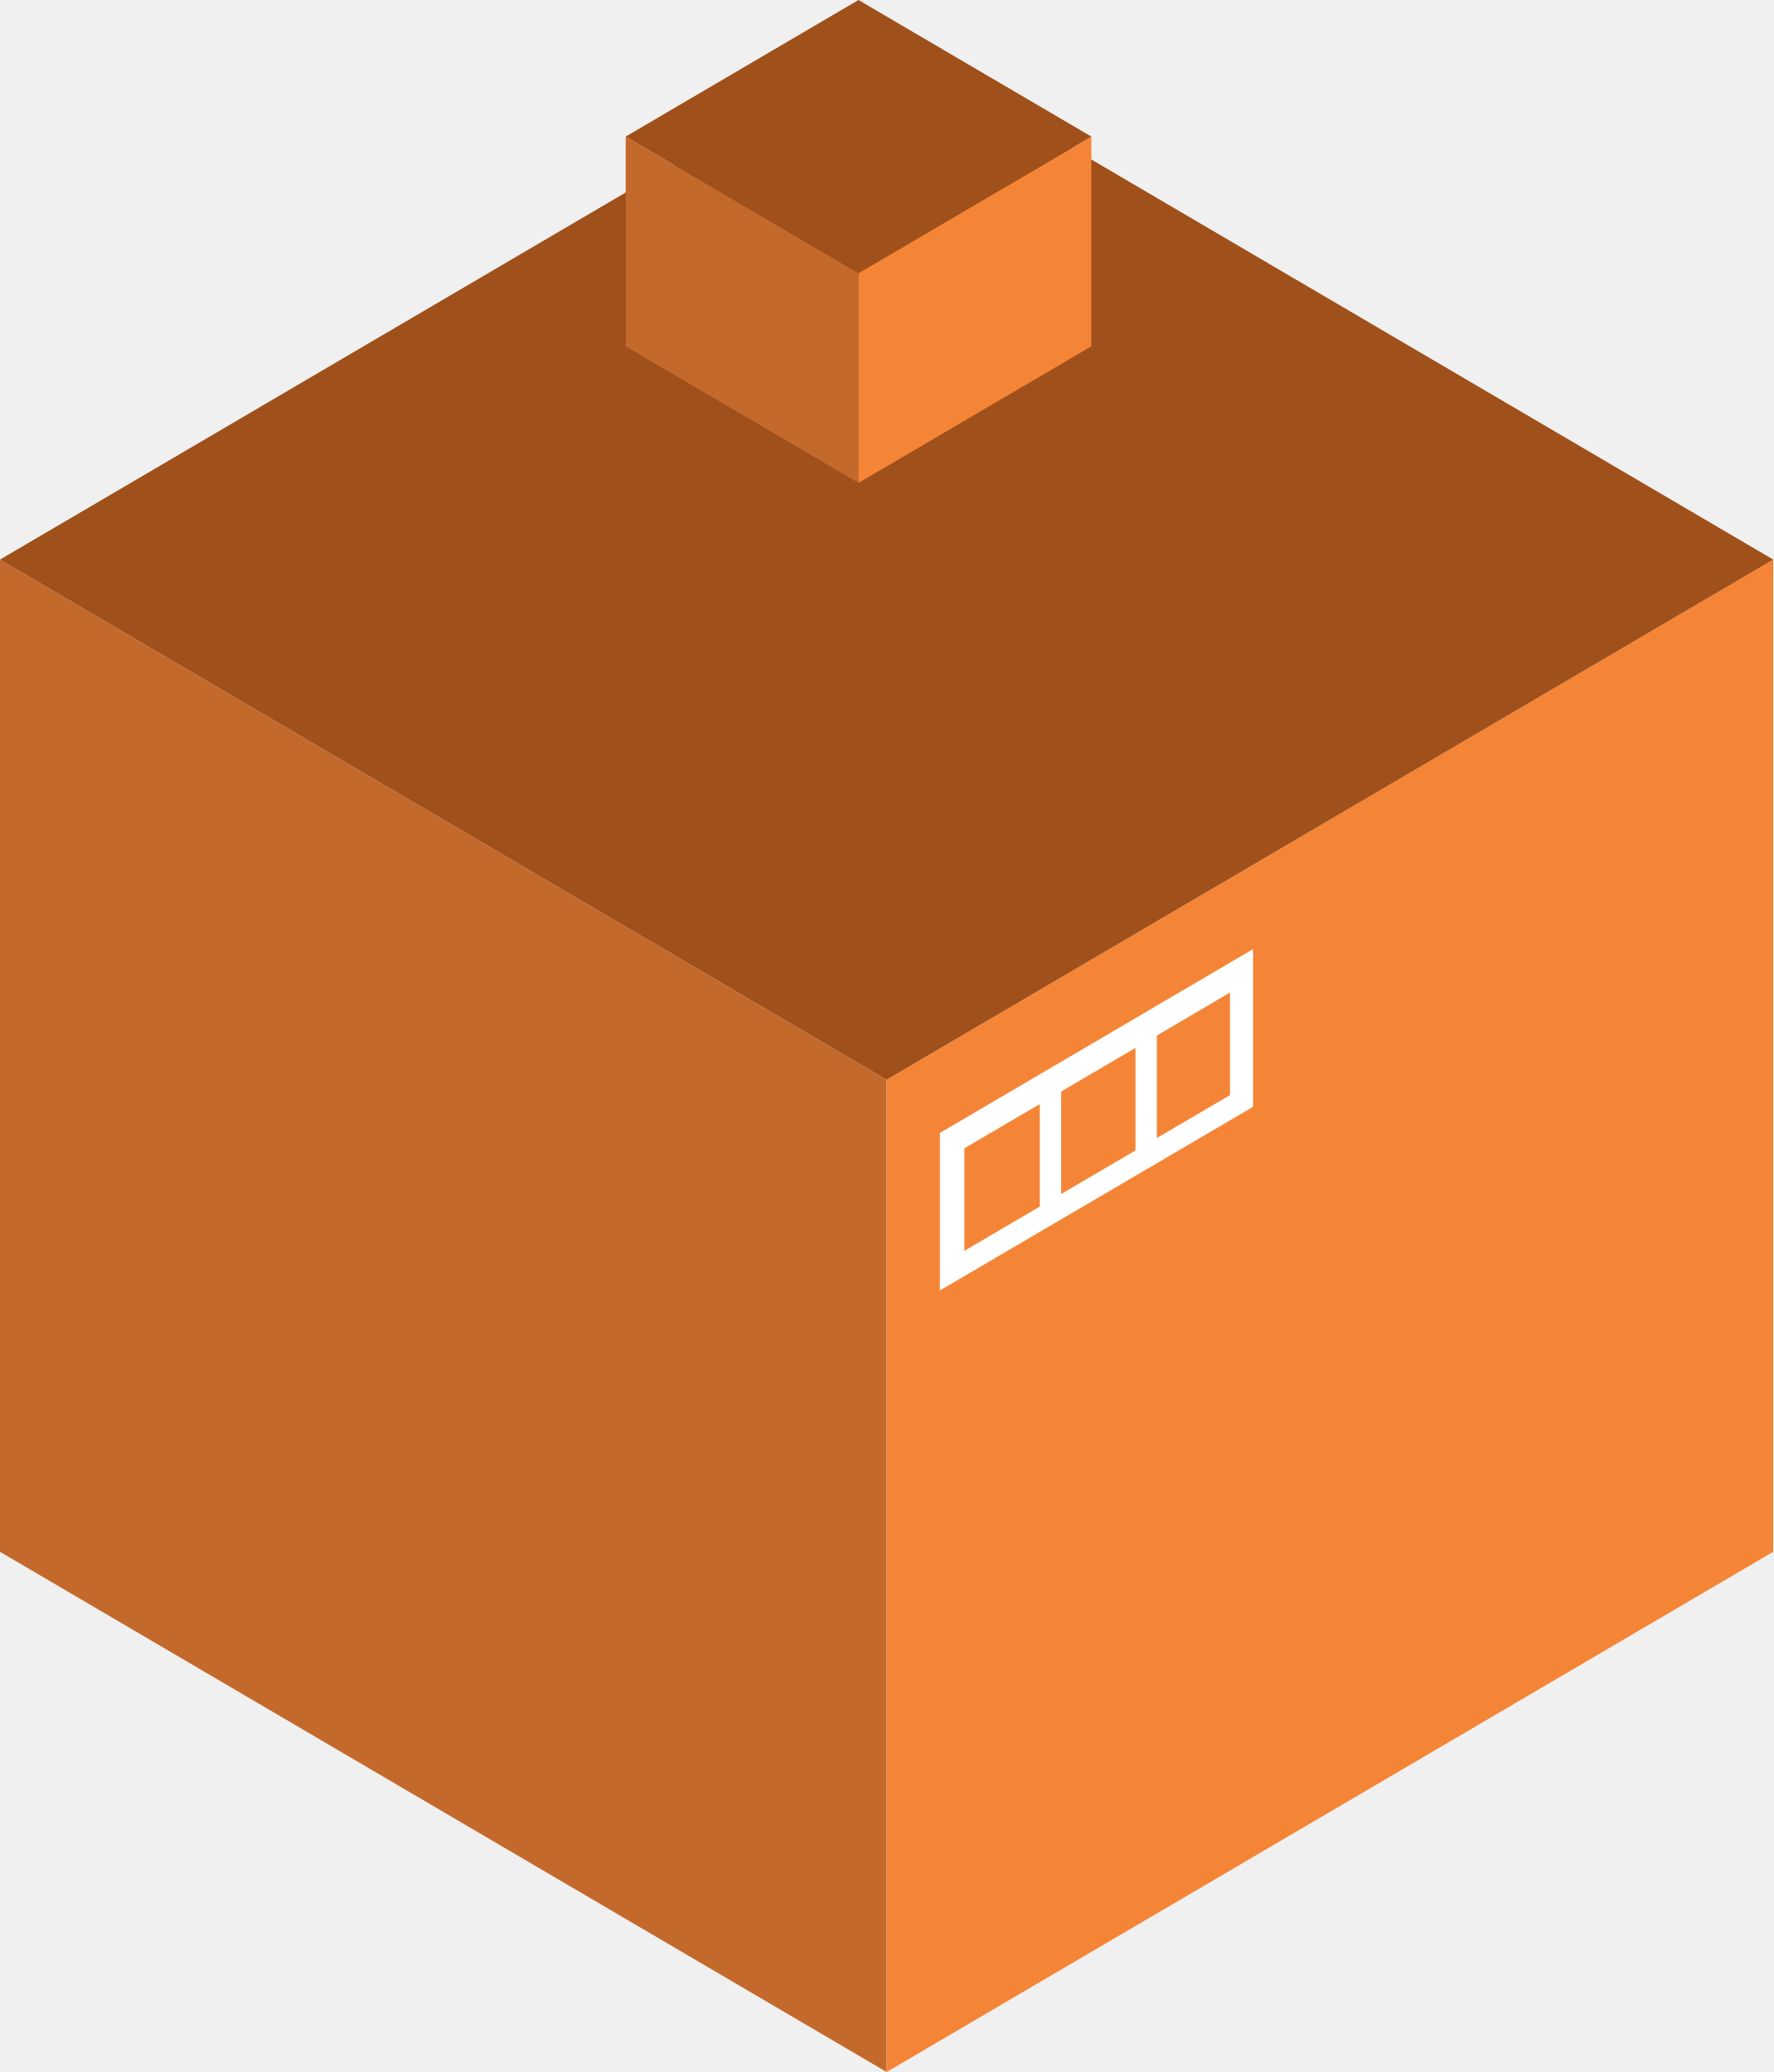
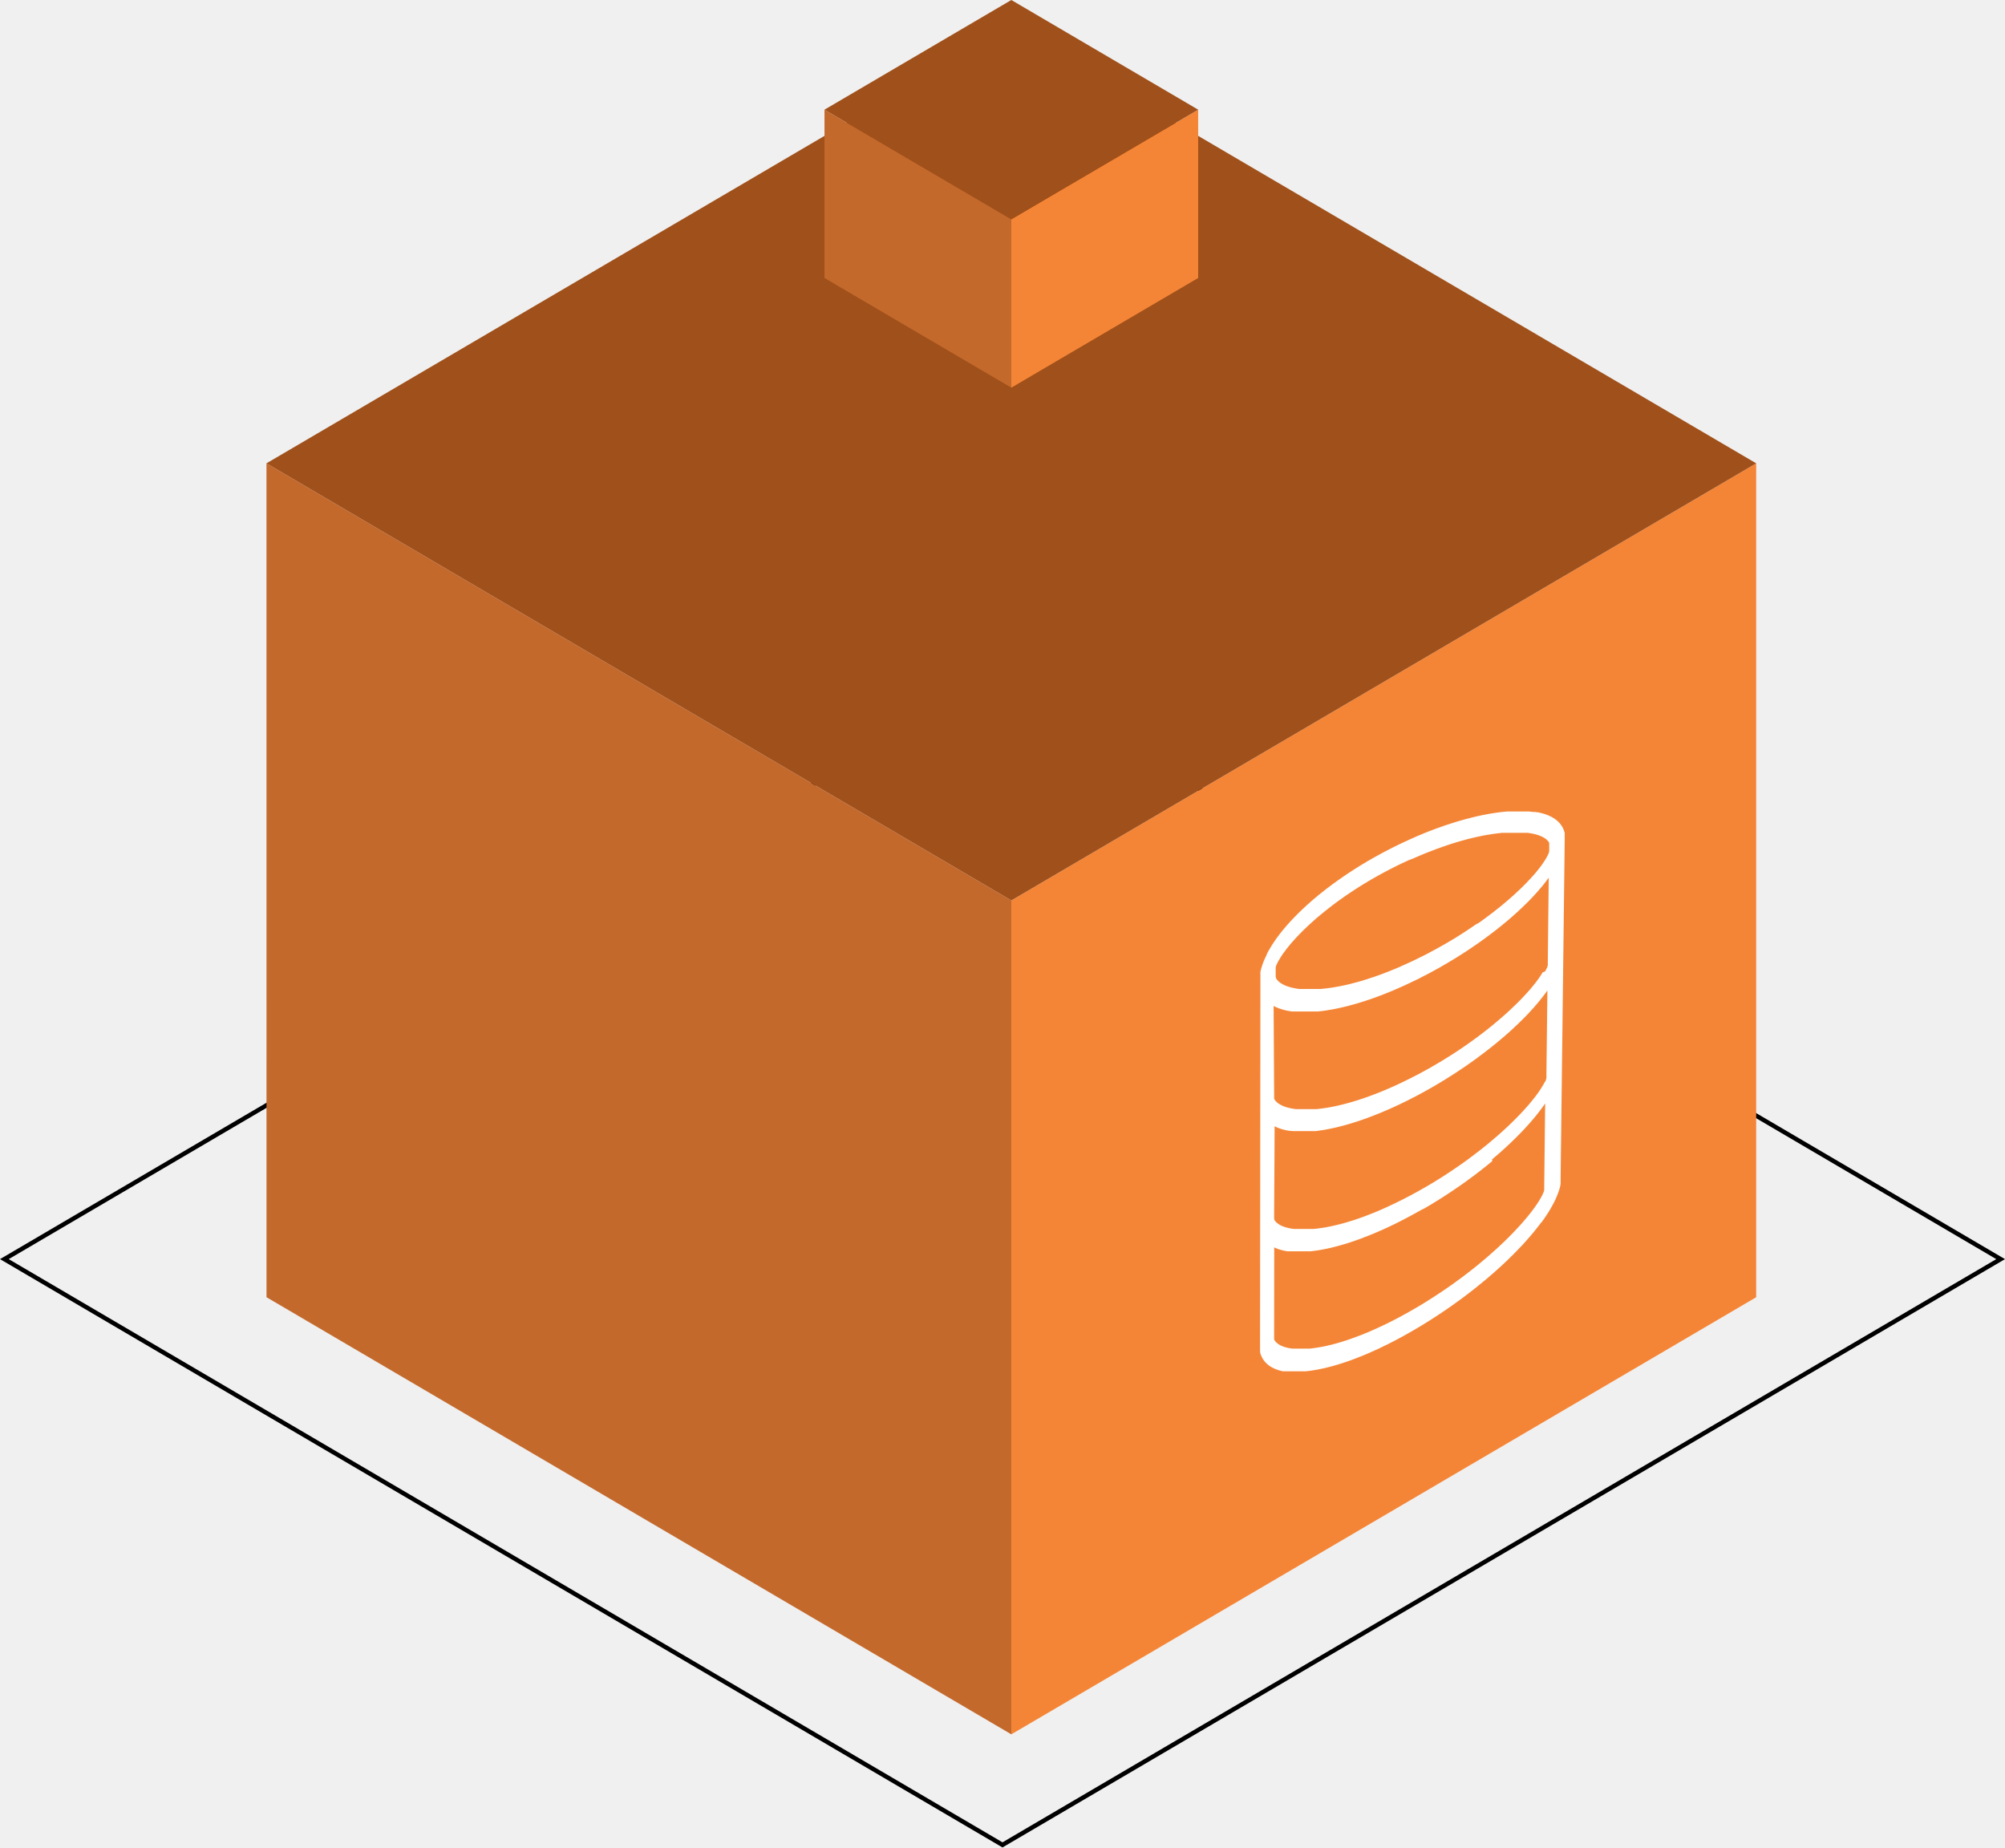
- <svg xmlns="http://www.w3.org/2000/svg" viewBox="0 0 311.4 363.94">
+ <svg xmlns="http://www.w3.org/2000/svg" viewBox="0 0 454.16 418.43">
  <defs>
-     <style>.a{fill:#c4692c;}.b{fill:#f58536;}.c{fill:#a0501a;}.d{fill:#fff;}</style>
+     <style>.a{fill:none;stroke:#000;stroke-miterlimit:10;}.b{fill:#c4692c;}.c{fill:#f58536;}.d{fill:#a0501a;}.e{fill:#fff;}</style>
  </defs>
-   <polygon class="a" points="155.7 363.94 0 272.57 0 98.29 155.7 189.65 155.7 363.94" />
-   <polygon class="b" points="155.7 363.94 311.39 272.57 311.39 98.29 155.7 189.65 155.7 363.94" />
-   <polygon class="c" points="155.7 6.92 0 98.29 155.7 189.65 311.4 98.29 155.7 6.92" />
-   <path class="d" d="M220.05,194.41l-55,32.26V199l55-32.29Zm-37.45-.49-13.25,7.78v18l13.25-7.77Zm16.8-9.86-13.05,7.66v18l13.05-7.65ZM216,174.33l-12.85,7.56v18L216,192.36Z" />
-   <polygon class="a" points="150.76 84.82 109.88 60.83 109.88 23.99 150.76 47.98 150.76 84.82" />
-   <polygon class="b" points="150.76 84.82 191.65 60.83 191.65 23.99 150.76 47.98 150.76 84.82" />
-   <polygon class="c" points="150.76 0 109.88 23.99 150.76 47.98 191.65 23.99 150.76 0" />
+   <polygon class="a" points="227.08 152.51 0.99 285.18 227.08 417.85 453.17 285.18 227.08 152.51" />
+   <polygon class="b" points="229.08 392.81 60.37 293.81 60.36 104.94 229.08 203.94 229.08 392.81" />
+   <polygon class="c" points="229.08 392.81 397.8 293.81 397.8 104.94 229.08 203.94 229.08 392.81" />
+   <polygon class="d" points="229.08 5.94 60.36 104.94 229.08 203.94 397.8 104.94 229.08 5.94" />
+   <path class="e" d="M320.93,189.41l.89-.37.88-.37.88-.35.87-.33.87-.33.86-.3.85-.31.84-.28.84-.27.83-.26.81-.25.81-.23.8-.23.8-.2.78-.2.77-.19.77-.17.75-.16.74-.14.73-.14.72-.12.71-.11.7-.1.68-.08.68-.07.66-.06.64,0,.64,0,.62,0h1.78l.56,0,.55,0,.54.05.52.07.25,0,.25,0,.25.05.24,0,.24.05.23.06.23.05.23.05.22.07.22.06.21.07.21.07.21.07.2.08.2.07.18.09.19.09.19.08.17.09.18.1.17.1.16.1.17.1.15.11.15.11.15.12.14.11.13.12.14.13.12.12.13.13.11.13.11.14.11.14.1.14.1.14.09.15.09.15.08.16.08.16.07.16.07.16.06.17.05.16.05.18.05.17,0,.18,0,.19,0,.18,0,.19,0,.2v.59l-.93,76.39v.41l0,.21,0,.21,0,.22,0,.21,0,.23-.05.22,0,.22-.06.22-.06.23-.06.23-.07.23-.08.24L353,270l-.08.24-.09.24-.1.24-.1.25-.1.24-.12.25-.11.26-.12.25-.12.25-.13.25-.14.26-.14.26-.14.26-.15.26-.15.27-.16.26-.16.27-.17.27-.17.27-.18.27-.18.27-.18.27-.19.28-.19.28-.2.27-.2.28L349,277l-.2.28-.22.28-.22.29-.22.28-.23.29-.23.28-.23.29-.24.29-.24.29-.25.29-.25.29-.25.29-.52.59-.53.59-.55.59-.56.59-.58.6-.59.6-.6.6-.62.6-.62.6-.64.6-.66.6-.66.6-.68.61-.69.59-.7.61-.72.6-.72.59-.73.6-.74.6-.76.59-.76.59-.77.58-.78.59-.79.57-.8.58-.81.57-.81.57L327,297l-.83.56-.84.55-.84.55-.85.54-.86.53-.86.53-.87.52-.88.52-.88.5-.88.5-.87.48-.87.47-.87.46-.86.44-.85.43-.84.4-.83.41-.83.38-.83.37-.81.36-.8.34-.8.33-.79.31-.78.3-.77.29-.76.27-.75.25-.74.24-.73.23-.72.21-.71.2-.7.18-.69.17-.67.15-.67.14-.64.12-.64.11-.63.1-.61.08-.6.06-.59,0-.57,0-.56,0H293l-.52,0-.25,0-.25,0-.24,0-.24,0-.24,0-.23,0-.23,0-.22,0-.22-.05-.22-.05-.21-.06-.21-.06-.2-.06-.2-.07-.19-.07-.19-.07-.19-.08-.18-.08-.18-.09-.18-.09-.16-.09-.17-.1-.16-.1-.15-.1-.15-.11-.15-.11-.14-.12-.14-.12-.13-.13-.13-.12-.12-.13-.12-.14-.11-.14-.11-.14-.1-.15-.1-.14-.09-.16-.09-.16-.08-.16-.08-.16-.07-.17-.07-.17-.06-.18-.06-.18,0-.18-.05-.19,0-.19,0-.2,0-.19,0-.21,0-.2v-.64l.08-82.32v-.66l0-.23,0-.23,0-.23,0-.23,0-.23,0-.24.06-.23.05-.24.07-.24.07-.24.07-.24.08-.25.08-.24.09-.25.1-.25.1-.25.1-.25.11-.25.12-.25.12-.26.12-.25L287,216l.14-.26.13-.26.15-.25.15-.26.15-.27.16-.26.16-.26.17-.27.17-.26.18-.27.18-.26.18-.27.19-.27.2-.27.2-.27.2-.27.21-.27.21-.27.21-.26.22-.28.22-.27.23-.27.24-.27.23-.28.24-.27.25-.27.25-.28.25-.27.25-.27.53-.55.54-.55.55-.55.57-.54.58-.55.6-.55.61-.54.62-.55.64-.54.65-.54.66-.53.68-.54.69-.54.7-.52.71-.53.72-.52.74-.52.74-.52.75-.51.77-.51.77-.5.79-.5.79-.5.81-.48.81-.49.82-.47.83-.47.84-.46.84-.46.85-.45.86-.45.87-.44.87-.43.88-.42.88-.41.89-.41.9-.4Zm-32.32,113v.34l0,.1,0,.09,0,.09,0,.1,0,.09,0,.09,0,.08.05.09.05.08.05.09.06.08.06.08.07.08.07.08.07.07.08.08.08.07.18.14.19.13.21.13.23.13.24.11.25.1.27.1.29.09.3.09.31.07.34.07.34.05.36.05.38,0,.39,0h1.71l.46,0,.47,0,.49,0,.51-.06.51-.07.53-.07.55-.09.56-.1.57-.11.58-.12.6-.15.61-.14.63-.17.63-.17.65-.19.67-.21.67-.21.69-.23.69-.25.72-.26.72-.27.74-.28.75-.31.76-.31.77-.34.78-.34.8-.37.81-.38.82-.39.83-.41.84-.43.85-.44.86-.46.88-.48.88-.49.89-.51.88-.51.87-.51.85-.52.85-.53.83-.53.82-.53.81-.53.8-.53.79-.54.77-.53.77-.54.75-.55.74-.54.73-.53.72-.55.7-.54.69-.54.68-.54.66-.53.66-.54.64-.54.63-.53.61-.53.6-.53.59-.52.58-.52.56-.52.55-.52.53-.5.52-.51.51-.5.49-.5.48-.48.46-.49.45-.48.44-.47.42-.46.41-.46.39-.45.38-.45.36-.43.35-.43.33-.42.32-.41.3-.41.29-.38.27-.39.26-.37.24-.37.23-.35.2-.34.2-.34.18-.32.08-.15.08-.16.07-.14.07-.15.06-.15.07-.14.06-.14.05-.13.05-.13,0-.13.05-.13,0-.12,0-.12,0-.11,0-.11,0-.12v-.1l0-.1v-.2l.21-18.61-.27.38-.27.39-.29.39-.29.4-.31.39-.31.4-.32.4-.33.4-.33.4-.35.4-.35.41-.36.41-.37.4-.38.42-.38.41-.39.41-.4.41-.41.42-.41.41-.42.42-.43.41-.43.42-.45.42-.44.42-.46.41-.46.42-.46.42-.48.42-.48.41-.49.42-.49.42L338,263l-.51.41-.51.42-.51.41-.52.41-.53.42-.53.41-.53.41-.55.41-.54.4-.56.41-.55.41-.56.4-.57.4-.57.4-.57.39-.58.39-.58.39-.59.39-.59.39-.6.39-.6.38-.6.38-.61.37-.61.38-.61.37-.62.36-.62.37L322,274l-.63.35-.63.35-.63.35-1.27.68-.63.33-.63.33-.62.32-.63.31-.62.31-.61.29-.61.29-.61.28-.61.28-.6.26-.6.27-.59.25-.59.24-.59.24-.58.24-.58.22-.57.22-.57.21-.57.21-.56.19-.55.19-.55.19-.55.17-.53.17-.54.15-.53.16-.52.14-.52.14-.52.13-.5.13-.5.11-.5.11-.49.1-.48.09-.48.09-.47.08-.47.07-.46.06-.45.06-.45.05-.44,0-.43,0-.42,0-.42,0h-1.6l-.38,0-.37,0-.37,0-.36,0-.35,0-.34-.05-.33-.07-.33-.06-.32-.09-.31-.08-.29-.09-.3-.1-.28-.11-.27-.12-.27-.12Zm0-27.28v.35l0,.09,0,.1,0,.09,0,.09,0,.09,0,.09,0,.09.05.09.05.09,0,.08.06.09.06.08.07.08.07.08.08.08.08.08.08.07.18.15.19.14.21.13.22.13.24.12.26.11.27.1.29.1.3.09.32.09.33.07.35.07.36.06.38.05.39,0,.41,0,.42,0H296l.47,0,.5,0,.5,0,.52-.05.53-.06.55-.08.56-.08.57-.09.59-.11.6-.12.62-.14.62-.14.64-.16.66-.17.66-.18.68-.2.69-.21.7-.22.72-.24.72-.25.74-.27.75-.28.77-.3.77-.3.79-.33.8-.34.81-.36.82-.37.83-.39.85-.4.85-.42.87-.43.88-.46.89-.46.89-.48.88-.49.87-.49.86-.49.85-.5.84-.5.83-.51.81-.51.8-.51.79-.51.78-.52.77-.52.75-.51.75-.52.73-.52.72-.52.7-.53.7-.52.68-.52.67-.52.65-.51.65-.52.63-.51.61-.52.6-.51.6-.51.58-.5.56-.5.55-.5.53-.49.53-.49.51-.49.49-.48.48-.48.47-.47.45-.46.44-.46.42-.45.41-.45.39-.44.38-.43.37-.43.35-.42.33-.41.32-.4.31-.39.28-.39.28-.37.26-.37.24-.36.22-.35.21-.33.2-.33.18-.31.08-.16.08-.15.07-.15L350,245l.07-.14.06-.14.06-.14,0-.13.05-.13.05-.13,0-.12,0-.13,0-.12,0-.11,0-.11,0-.11,0-.1V243l.22-18.67-.27.37-.28.38-.29.39-.29.38-.31.39-.31.38-.32.39-.33.4-.34.39-.35.4-.35.39-.37.4-.36.4-.38.4-.39.4-.39.4-.4.4-.41.4-.41.41-.43.4-.43.4-.43.41-.44.4-.45.41-.46.4-.46.41-.47.4-.48.4-.48.41-.49.41-.49.39-.5.41-.51.4-.51.4-.52.4-.52.4-.53.39-.53.4-.54.4-.54.39-.55.39-.56.39-.55.39-.57.39-.57.38-.57.38-.57.38-.59.38-.58.37-.59.37-.59.38-.6.36-.6.37-.61.36-.61.36-.61.35-.62.36-.61.34-.63.35-.62.34-.63.34-.63.33-.64.33-1.27.65-.63.31-.64.31-.62.3-.63.29-.62.29-.62.27-.62.28-.61.26-.61.26-.6.25-.6.24-.6.24-.59.23-.59.22-.58.22-.59.21-.57.2-.57.2-.57.18-.56.18-.56.18-.55.16-.55.16-.54.15-.54.15-.53.13-.53.14-.51.12-.52.11-.51.11-.5.1-.5.09-.49.1-.49.07-.48.07-.47.07-.47.06-.46,0-.46,0-.44,0-.44,0-.44,0-.42,0H294l-.39,0-.38,0-.38,0-.36-.05-.36,0-.36-.06-.34-.06-.33-.07-.33-.09-.32-.08-.31-.09-.3-.11-.29-.1-.29-.12-.27-.13-.27-.12Zm0-27.33v.34l0,.1,0,.09,0,.1,0,.09,0,.09,0,.09,0,.09.05.09,0,.09.06.09.05.08.07.08.06.09.07.08.08.08.08.08.08.08.18.15.19.15.21.13.23.14.24.12.26.13.27.11.29.11.31.1.31.09.34.08.35.08.36.07.38.06.39.05.41,0,.42,0,.44,0h1.4l.49,0,.51,0,.52,0,.54,0,.55-.06.56-.07.57-.08.59-.09.61-.1.61-.12.63-.12.64-.14.66-.16.67-.16.67-.18.7-.19.7-.2.72-.22.73-.23.75-.25.75-.26.76-.27.78-.29.8-.3.8-.32.81-.33.83-.35.83-.36.85-.38.86-.39.87-.41.88-.43.9-.44.89-.46.89-.45.87-.47.86-.47.86-.47.84-.49.83-.48.81-.48.81-.49.79-.49.78-.49.78-.5.76-.49.74-.5.73-.5.73-.5.71-.5.69-.5.69-.5.67-.5.66-.5.64-.5.64-.5.61-.49.61-.49.59-.5.59-.49.56-.48.55-.48.54-.48.53-.48.51-.47.49-.47.48-.46.48-.45.45-.46.44-.44.42-.44.41-.44.4-.42.38-.43.37-.41.35-.41.33-.4.32-.39.31-.39.29-.37.27-.37.26-.36.25-.35.22-.34.21-.34.2-.32L350,220l.08-.15.08-.15.07-.14.07-.14.07-.15.06-.13.06-.14.06-.13,0-.13.05-.13,0-.12,0-.12,0-.12,0-.11,0-.11,0-.11v-.11l0-.1v-.19l.21-18.73-.27.36-.28.38-.29.37-.29.38-.31.38-.31.37-.33.38-.33.39-.34.38-.35.39-.35.38-.37.39-.37.39-.37.38-.39.39-.4.39-.4.39-.41.39-.42.39-.42.4-.43.39-.44.39-.44.39-.45.39-.46.4-.47.39-.47.39-.48.39-.48.39-.49.39-.5.39-.5.39-.51.38-.51.39-.52.38-.52.39-.53.38-.54.38-.54.38-.55.38-.55.37-.55.38-.56.37-.57.37-.57.37-.58.36-.57.37-.59.36-.58.35-.6.36-.59.35-.6.35-.61.35-.6.35-.62.33-.61.34-.62.34-.62.33-.63.32-.63.33-.62.32-.64.32-.64.3-.64.31-.64.3-.63.3-.64.29-.63.28-.63.27-.62.27-.62.27-.62.25-.61.24-.61.25-.61.23-.61.23-.59.22-.6.21-.59.21-.59.19-.58.2-.58.18-.57.18-.57.17-.56.16-.56.16-.56.15-.55.15-.54.13-.54.13-.54.12-.53.12-.52.1-.52.11-.51.09-.5.08-.5.09-.5.07-.48.07-.49.05-.47.06-.47,0-.46,0-.46,0-.45,0-.44,0h-1.7l-.41,0-.4,0-.39,0-.38,0-.38,0-.37-.06-.36-.06-.35-.06-.35-.08-.33-.08-.33-.09-.32-.1-.31-.1-.31-.11-.29-.12-.29-.12-.27-.13-.27-.14Zm30.41-52.95-.89.42-.89.41-.87.43-.85.43-.85.43-.84.44-.82.44-.81.45-.8.45-.79.45-.78.46-.76.46-.75.46-.74.46-.73.48-.71.46-.7.47-.69.47-.67.47-.67.48-.65.47-.63.47-.63.48-.6.47-.6.47-.58.47-.57.47-.56.46-.54.46-.52.47-.52.46-.49.45-.49.46-.47.45-.46.44-.43.44-.43.44-.41.43-.4.43-.38.42-.37.41-.35.41-.33.4-.32.4-.31.39-.28.38-.28.37-.26.36-.24.36-.22.35-.21.34-.2.33-.18.32-.08.16-.08.15-.07.15-.07.15-.06.14-.07.15-.06.14,0,.14-.05.13,0,.13,0,.13,0,.13,0,.12,0,.12,0,.12,0,.11,0,.11v.61l0,.1,0,.09,0,.1,0,.1,0,.09,0,.09.05.09,0,.09.05.09,0,.09.06.09.06.08.07.09.07.09.07.08.08.08.08.08.17.16.2.16.21.14.22.14.24.14.26.13.27.12.29.12.3.11.32.1.33.1.35.08.37.08.38.08.39.06.41.06.43,0,.43,0,.46,0,.47,0h2l.53,0,.56,0,.56-.05.58-.07.6-.07.6-.08.62-.1.63-.11.65-.12.66-.13.67-.14.69-.16.69-.17.71-.19.73-.19.73-.21.75-.23.76-.23.77-.26.79-.26.79-.28.81-.29.82-.32.83-.32.85-.34.85-.35.87-.37.87-.4.89-.4.9-.41.9-.43.89-.44.88-.44.87-.44.85-.46.85-.45.83-.46.82-.46.81-.46.8-.47.78-.47.78-.47.76-.48.75-.48.73-.47.73-.49.71-.48.7-.48L335,209l.67-.48.66-.49.65-.48.64-.48.62-.47.6-.48.6-.47.59-.47.56-.47.56-.47.54-.46.52-.46.52-.46.5-.45.48-.45.47-.44.46-.44.44-.44.43-.43.41-.42.39-.42.39-.41.37-.41.35-.39.34-.39.32-.39.3-.37.29-.37.28-.36.26-.35.24-.35.23-.33.21-.32.2-.32.18-.31.08-.15.08-.14.07-.14.08-.15.06-.14.07-.13.06-.13.05-.14.05-.12,0-.13.05-.12,0-.12,0-.11,0-.12,0-.11,0-.1,0-.11v-.48l0-.09v-.09l0-.09,0-.09,0-.09,0-.08,0-.09,0-.08-.05-.09,0-.08-.05-.08-.06-.08-.06-.08-.07-.08-.07-.08-.07-.07-.08-.08-.07-.07-.18-.15-.19-.13-.21-.14-.22-.12-.24-.13-.25-.11-.27-.11-.29-.11-.3-.1-.32-.09-.33-.08-.35-.08-.36-.07-.38-.06-.39-.06-.41,0-.43,0-.43,0-.45,0-.47,0h-1.49l-.52,0-.54,0-.55,0-.56,0-.59.07-.59.07-.61.08-.62.09-.63.1-.65.11-.66.12-.67.14-.69.15-.7.16-.71.17-.73.18-.73.2-.75.21-.76.22-.78.24-.78.25-.8.26-.81.28-.82.29-.84.3-.85.33-.85.33-.87.34-.88.37-.9.38-.9.4Z" />
+   <polygon class="b" points="229.08 87.8 186.76 62.96 186.76 24.84 229.08 49.67 229.08 87.8" />
+   <polygon class="c" points="229.08 87.8 271.4 62.96 271.4 24.84 229.08 49.67 229.08 87.8" />
+   <polygon class="d" points="229.08 0 186.76 24.84 229.08 49.67 271.4 24.84 229.08 0" />
</svg>
